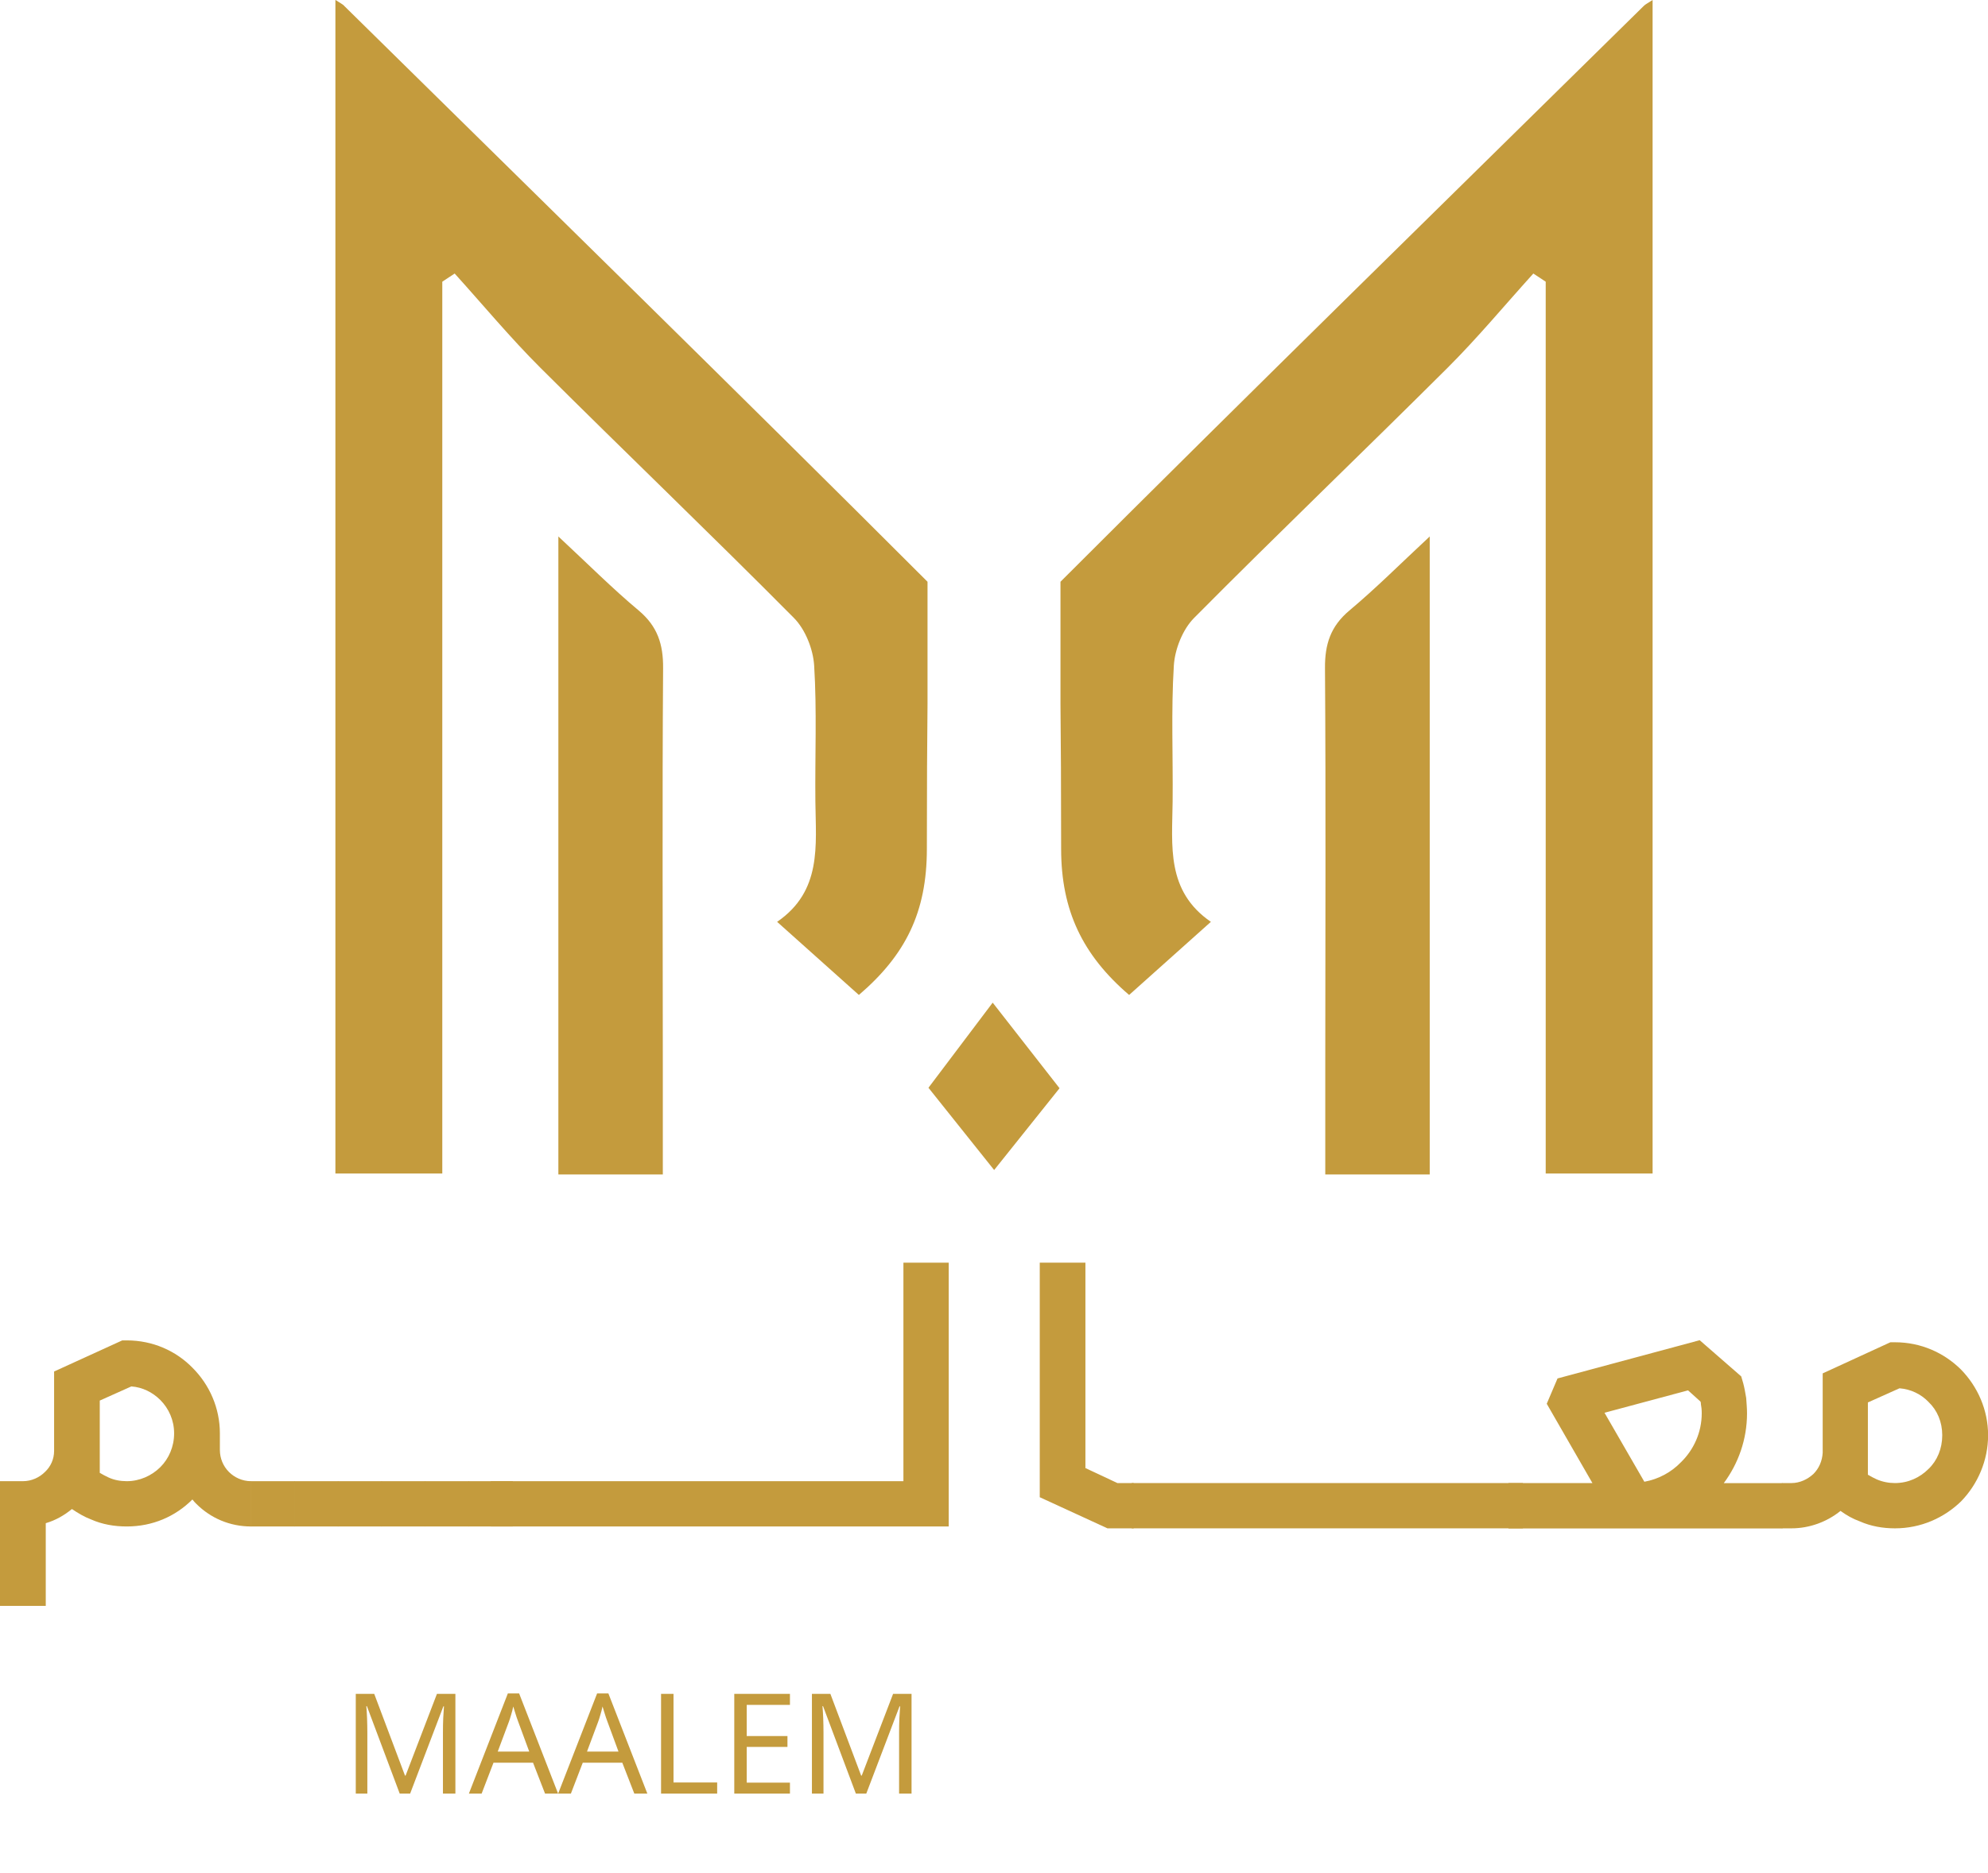
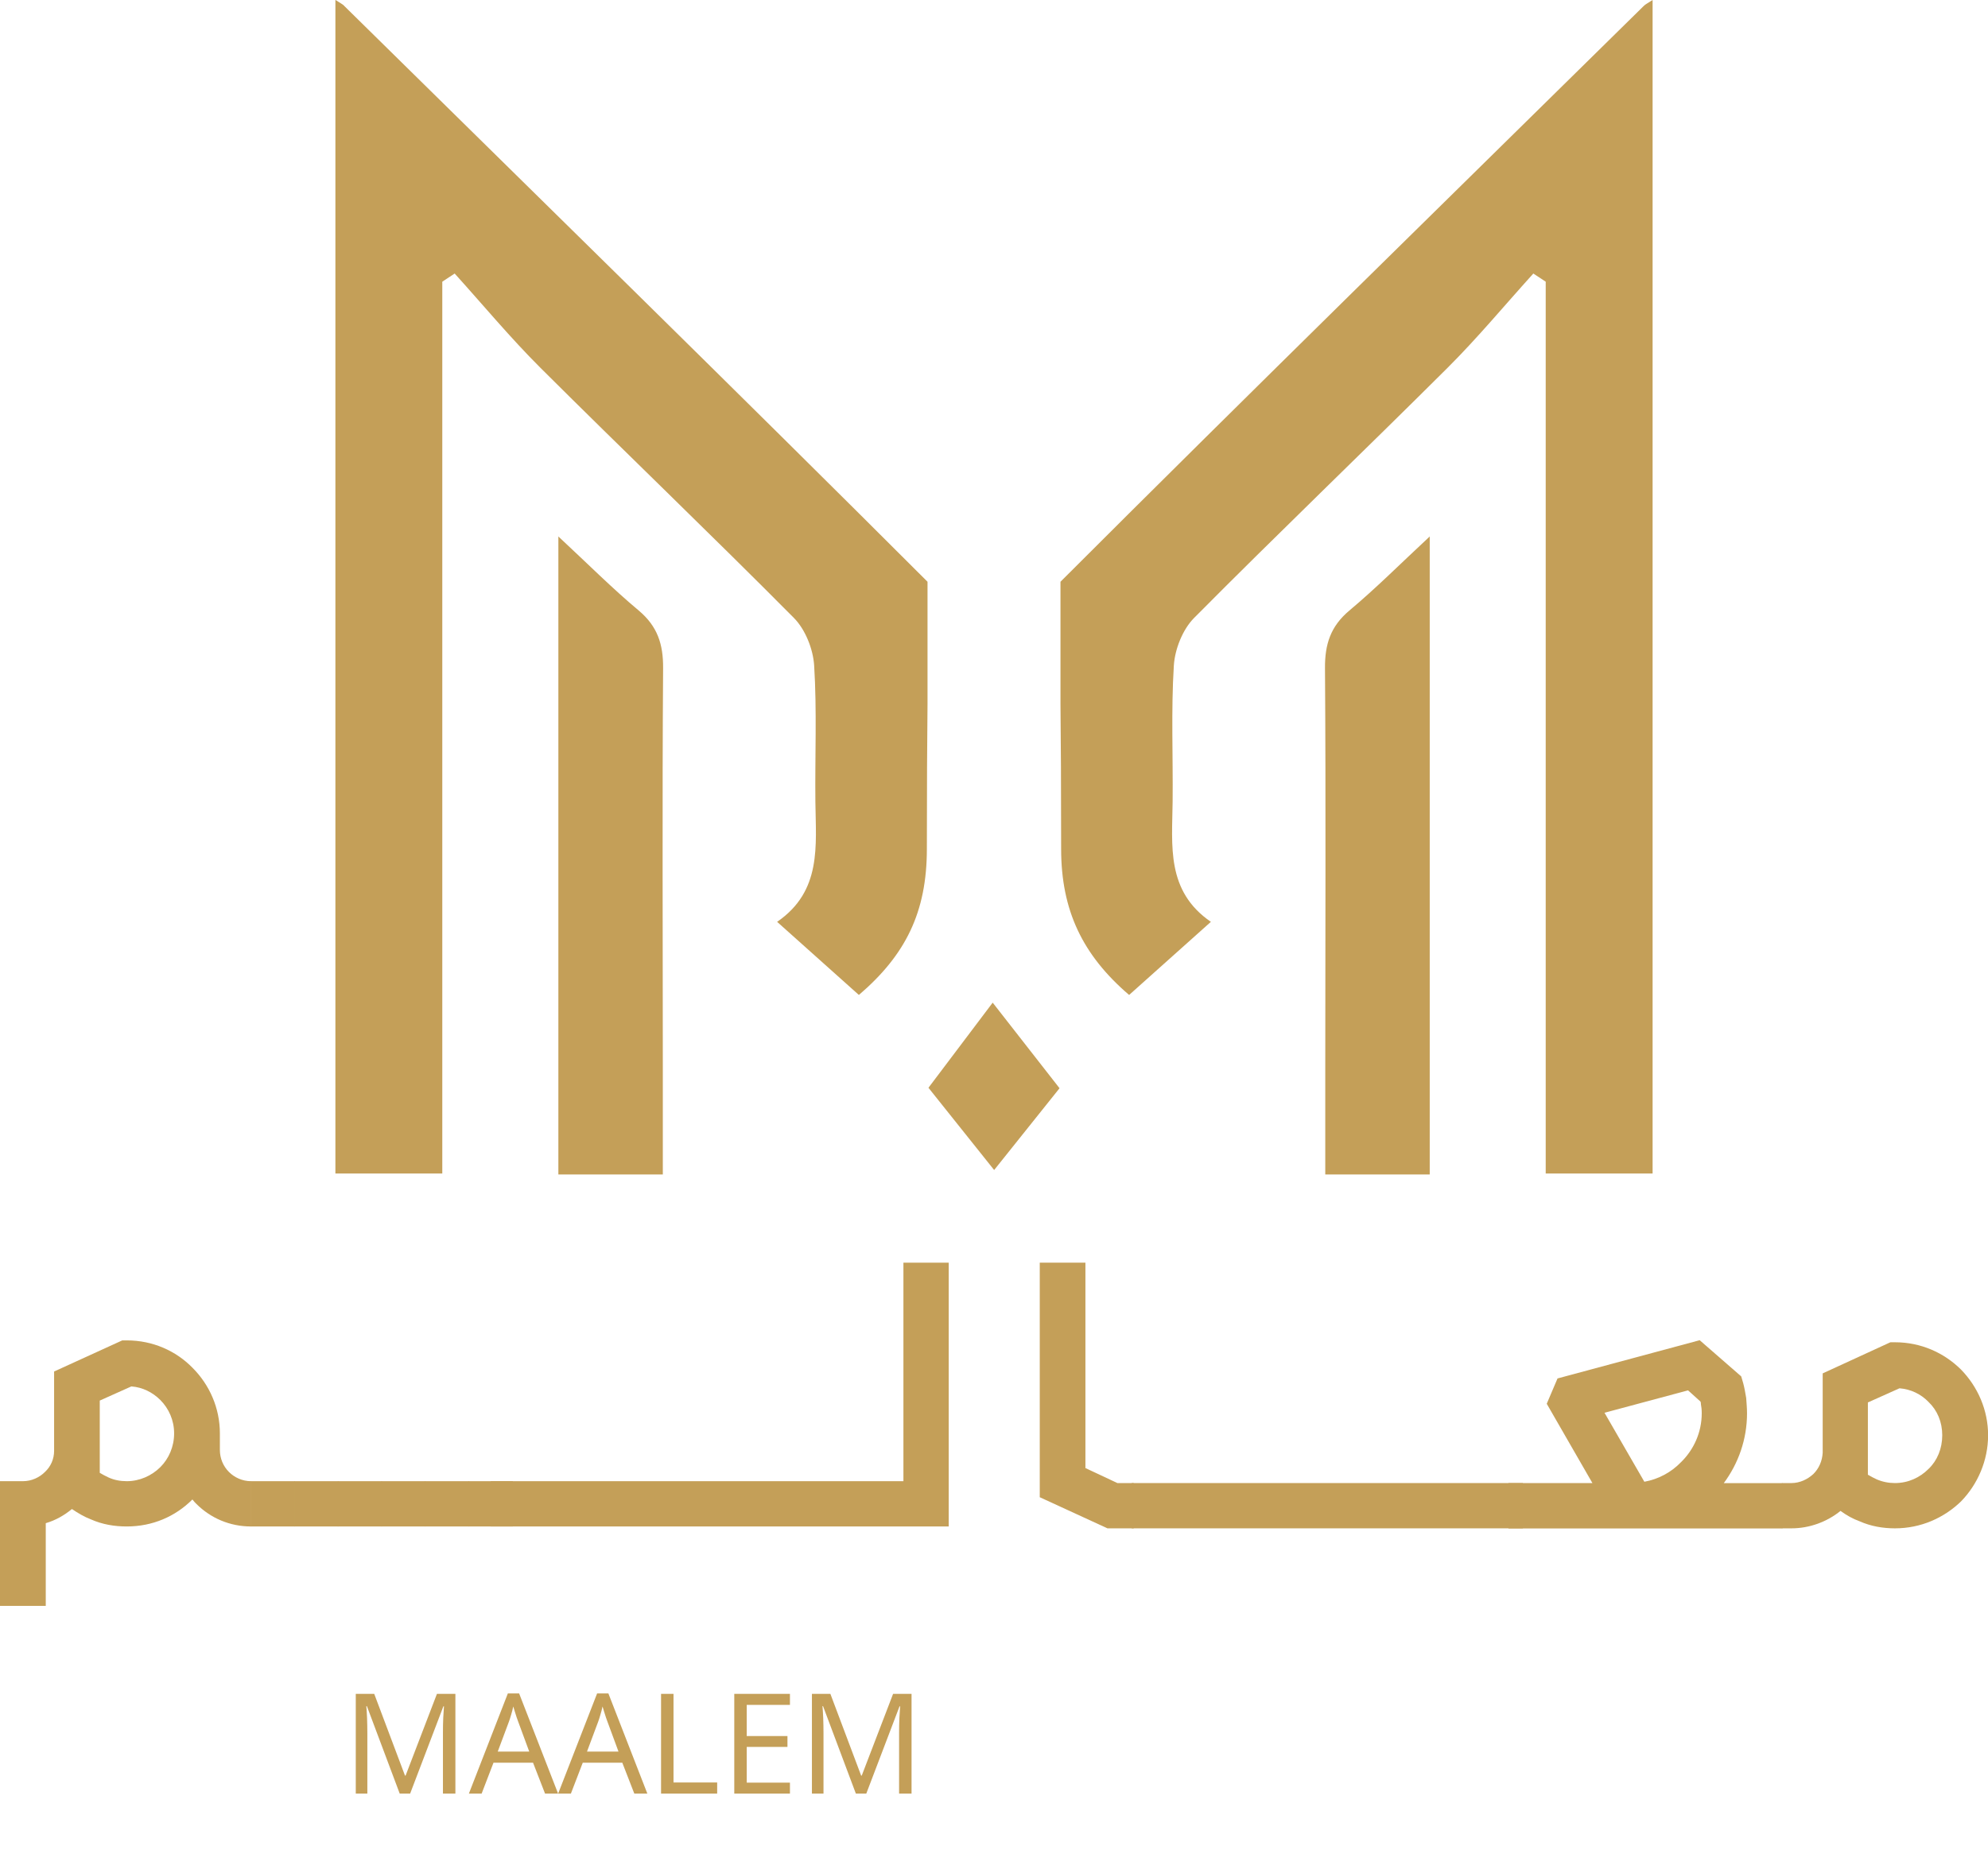
<svg xmlns="http://www.w3.org/2000/svg" id="Layer_2" data-name="Layer 2" viewBox="0 0 212.02 199.77">
  <defs>
    <style>
      .cls-1 {
        font-family: Alexandria-Light, Alexandria;
        font-size: 14.9px;
        font-weight: 300;
      }

      .cls-1, .cls-2 {
-         fill: #c49b3d;
+         fill: #c49f58;
      }

      .cls-2 {
        stroke-width: 0px;
      }
    </style>
  </defs>
  <g id="Layer_1-2" data-name="Layer 1">
    <g>
      <text class="cls-1" transform="translate(36.49 191.34)">
        <tspan x="0" y="0">MAALEM</tspan>
      </text>
      <g>
        <g>
          <path class="cls-2" d="m175.32.62c-20.16,19.86-42.18,41.4-62.19,61.41,0,0-.02.02-.03.03v13.07h0c.04,3.85.07,8.86.07,15.43s2.29,11.33,7.25,15.58c2.87-2.57,5.64-5.05,8.72-7.8-4.79-3.29-4.13-8.13-4.08-12.82.05-4.84-.17-9.69.13-14.52.11-1.75.94-3.85,2.16-5.08,8.92-8.99,18.06-17.74,27.03-26.68,3.21-3.2,6.11-6.7,9.15-10.06.44.29.88.58,1.32.87v95.14h11.4V0c-.53.35-.76.45-.93.62Z" />
          <path class="cls-2" d="m152.48,125.29h-11.14c0-3.87,0-7.55,0-11.23,0-14.26.07-28.52-.03-42.78-.02-2.56.6-4.47,2.6-6.15,2.82-2.36,5.43-4.98,8.57-7.9v68.05Z" />
        </g>
        <g>
          <path class="cls-2" d="m36.7.62c20.16,19.86,42.18,41.4,62.19,61.41,0,0,.02.02.03.03v13.07h0c-.04,3.85-.07,8.86-.07,15.43,0,6.78-2.29,11.33-7.25,15.58-2.87-2.57-5.64-5.05-8.72-7.8,4.79-3.29,4.13-8.13,4.08-12.82-.05-4.84.17-9.69-.13-14.52-.11-1.75-.94-3.85-2.16-5.08-8.92-8.99-18.06-17.74-27.03-26.68-3.21-3.2-6.11-6.7-9.15-10.06-.44.29-.88.58-1.32.87,0,31.66,0,63.32,0,95.14-4.12,0-7.76,0-11.4,0,0-41.84,0-83.41,0-125.2.53.35.76.45.93.62Z" />
          <path class="cls-2" d="m59.55,125.29h11.14c0-3.87,0-7.55,0-11.23,0-14.26-.07-28.52.03-42.78.02-2.56-.6-4.47-2.6-6.15-2.82-2.36-5.43-4.98-8.57-7.9,0,22.96,0,45.31,0,68.05Z" />
        </g>
        <path class="cls-2" d="m106.03,124.82c-2.33-2.91-4.55-5.7-7.01-8.78,2.21-2.93,4.41-5.85,6.85-9.08,2.48,3.17,4.72,6.05,7.13,9.13-2.29,2.87-4.56,5.71-6.97,8.72Z" />
      </g>
      <g>
        <path class="cls-2" d="m24.42,157.03c.58.58,1.42.98,2.35.98v4.83c-2.26,0-4.3-.89-5.81-2.39-.13-.13-.31-.31-.44-.49-1.82,1.82-4.25,2.88-7,2.88-1.33,0-2.61-.22-3.81-.75-.71-.27-1.37-.66-2.04-1.11-.8.66-1.73,1.2-2.79,1.51v8.82H0v-13.3h2.44c.93,0,1.77-.4,2.35-.98.62-.58.98-1.37.98-2.26v-8.46l7.27-3.32h.49c2.75,0,5.23,1.11,7,2.92,1.82,1.82,2.92,4.3,2.92,7v1.77c0,.89.35,1.73.97,2.35Zm-10.41-9.13l-3.37,1.51v7.71c.31.18.62.35.93.49.58.27,1.24.4,1.95.4,1.37,0,2.66-.58,3.59-1.51.89-.89,1.46-2.17,1.46-3.59s-.58-2.66-1.46-3.55c-.84-.84-1.91-1.37-3.1-1.46Z" />
        <path class="cls-2" d="m26.72,162.84v-4.83h4.7v4.83h-4.7Z" />
        <path class="cls-2" d="m31.38,162.84v-4.83h4.7v4.83h-4.7Z" />
        <path class="cls-2" d="m36.03,162.84v-4.83h4.7v4.83h-4.7Z" />
        <path class="cls-2" d="m40.68,162.84v-4.83h4.7v4.83h-4.7Z" />
        <path class="cls-2" d="m45.34,162.84v-4.83h4.7v4.83h-4.7Z" />
        <path class="cls-2" d="m49.99,162.84v-4.83h4.7v4.83h-4.7Z" />
        <path class="cls-2" d="m101.18,162.84h-48.84v-4.83h44.01v-23.31h4.83v28.14Z" />
        <path class="cls-2" d="m115.76,156.61l3.41,1.6h1.74v4.83h-2.8l-7.22-3.32v-25.02h4.87v21.91Z" />
        <path class="cls-2" d="m120.7,163.04v-4.83h41.72v4.83h-41.72Z" />
        <path class="cls-2" d="m160.88,158.21h8.95l-4.87-8.46,1.15-2.7,15.16-4.08,4.43,3.86.22.75c.13.49.22,1.02.31,1.55.04.58.09,1.11.09,1.64,0,2.79-.93,5.36-2.48,7.45h6.25v4.83h-29.21v-4.83Zm18.39-2.22c1.37-1.33,2.22-3.19,2.22-5.23,0-.4-.04-.71-.09-.97,0-.09,0-.18-.04-.27l-1.33-1.2-8.91,2.39,4.25,7.36c1.51-.27,2.88-1.02,3.9-2.08Z" />
        <path class="cls-2" d="m193.41,157.23c.58-.58.93-1.37.98-2.26v-8.46l7.22-3.32h.49c2.75,0,5.23,1.11,7.05,2.92,1.77,1.82,2.88,4.3,2.88,7s-1.11,5.23-2.88,7.05c-1.82,1.77-4.3,2.88-7.05,2.88-1.29,0-2.57-.22-3.77-.75-.75-.27-1.42-.66-2.04-1.11-1.42,1.15-3.28,1.86-5.23,1.86h-1.02v-4.83h1.02c.89,0,1.73-.4,2.35-.98Zm9.17-9.13l-3.37,1.51v7.71c.31.18.62.35.93.49.62.27,1.29.4,1.95.4,1.42,0,2.66-.58,3.59-1.51.93-.89,1.46-2.17,1.46-3.59s-.53-2.66-1.46-3.55c-.8-.84-1.91-1.37-3.1-1.46Z" />
      </g>
    </g>
  </g>
</svg>
